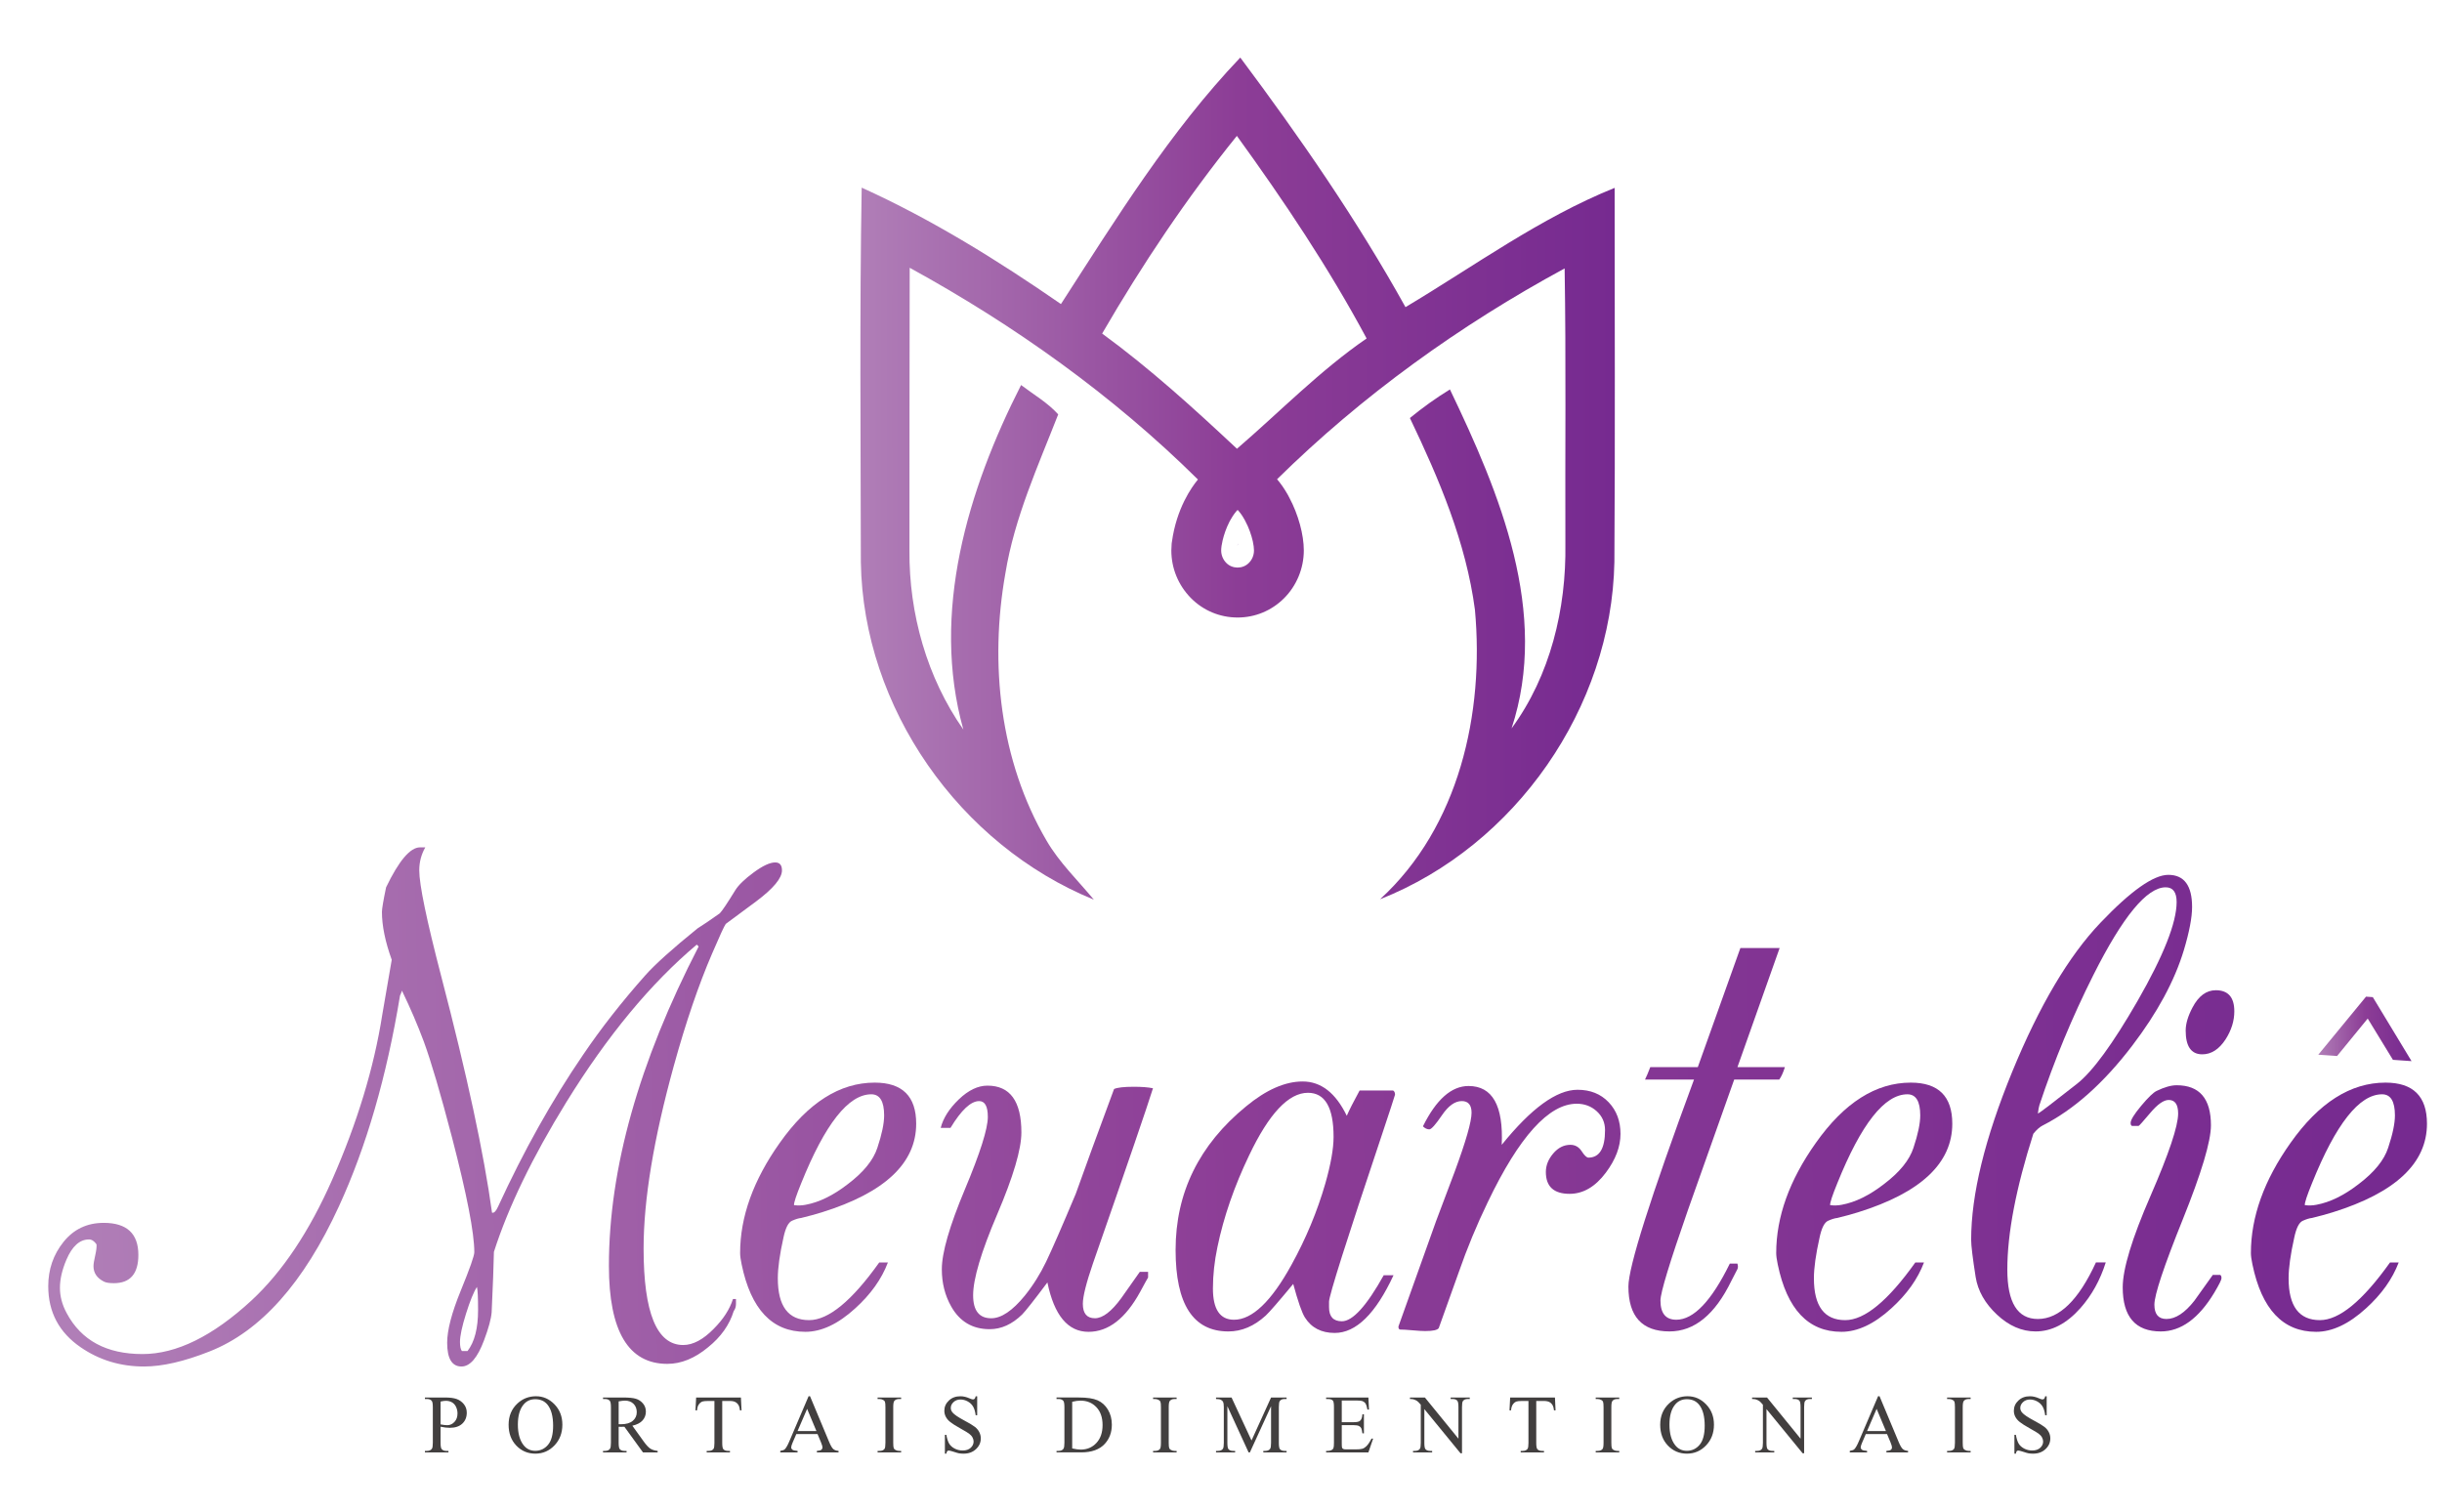
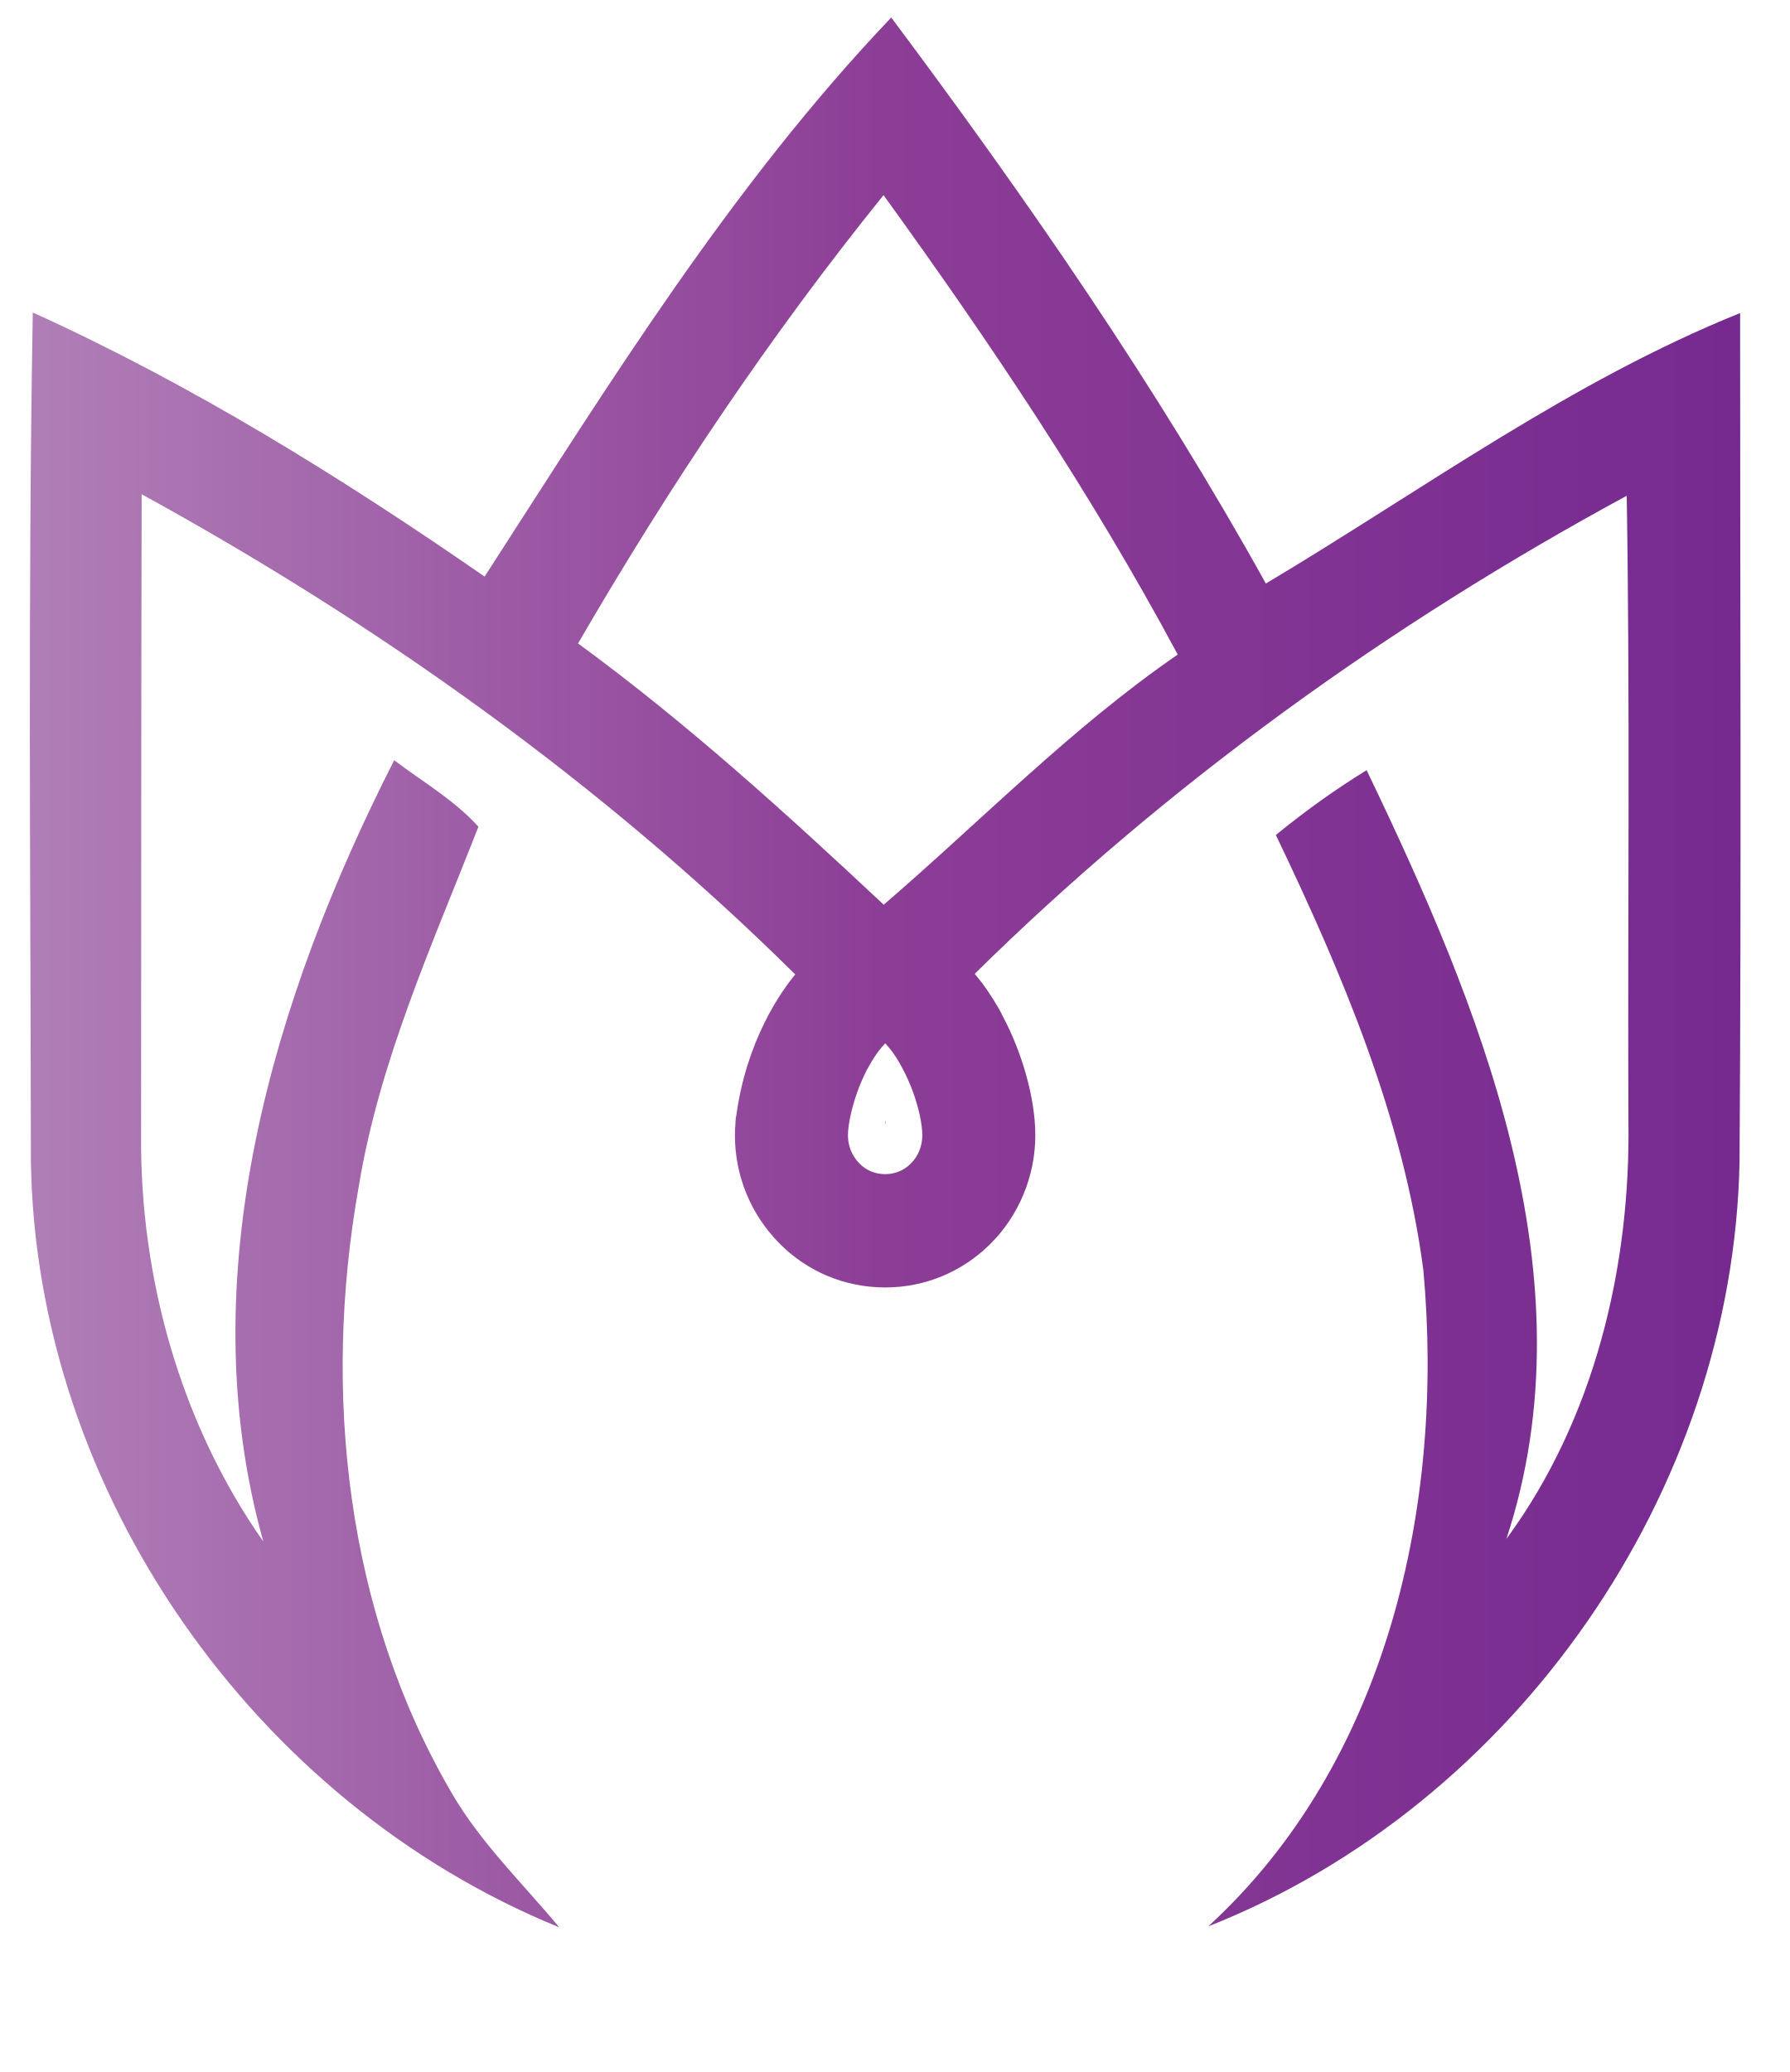
- <svg xmlns="http://www.w3.org/2000/svg" version="1.1" id="Layer_1" x="0px" y="0px" viewBox="125 85 294 182" xml:space="preserve">
+ <svg xmlns="http://www.w3.org/2000/svg" version="1.1" id="Layer_1" x="0px" y="0px" viewBox="0 0 95 110" xml:space="preserve">
+   <defs>
+     <linearGradient y2="0.5" x2="1" y1="0.5" x1="0" id="SVGID_1_">
+       <stop stop-color="#B07EB7" offset="0" />
+       <stop stop-color="#8C3D96" offset="0.5" />
+       <stop stop-color="#762A90" offset="1" />
+     </linearGradient>
+     <linearGradient y2="0.5" x2="1" y1="0.5" x1="-0" id="SVGID_2_">
+       <stop stop-color="#B07EB7" offset="0" />
+       <stop stop-color="#8C3D96" offset="0.5" />
+       <stop stop-color="#762A90" offset="1" />
+     </linearGradient>
+   </defs>
  <g>
-     <linearGradient id="SVGID_1_" gradientUnits="userSpaceOnUse" x1="228.585" y1="142.625" x2="319.414" y2="142.625">
-       <stop offset="0" style="stop-color:#B07EB7" />
-       <stop offset="0.5" style="stop-color:#8C3D96" />
-       <stop offset="1" style="stop-color:#762A90" />
-     </linearGradient>
-     <path fill="url(#SVGID_1_)" d="M319.391,107.62c-9.01,3.63-16.899,9.42-25.18,14.36c-5.84-10.52-12.7-20.43-19.89-30.05   c-8.47,8.89-14.96,19.41-21.59,29.68c-7.62-5.27-15.54-10.19-23.99-14.02c-0.26,15.02-0.12,30.06-0.1,45.09   c0.27,17.53,11.86,34.04,28.05,40.639c-1.94-2.339-4.16-4.47-5.69-7.1c-5.64-9.62-6.89-21.33-4.96-32.19   c1.09-6.69,3.92-12.89,6.36-19.14c-1.28-1.42-2.96-2.38-4.47-3.53c-6.42,12.6-10.89,27.43-6.95,41.48   c-4.38-6.24-6.55-13.97-6.49-21.57c0.01-11.35,0-22.69,0.03-34.03c12.6,6.91,24.46,15.36,34.7,25.49c0,0.01,0,0.01-0.01,0.02   c-0.73,0.88-2.57,3.45-3.12,7.49c-0.02,0.06-0.03,0.13-0.03,0.19c-0.01,0.07-0.01,0.13-0.01,0.19c-0.02,0.22-0.03,0.44-0.03,0.65   c0,2.15,0.83,4.17,2.33,5.71c1.5,1.53,3.51,2.37,5.65,2.37c2.101,0,4.08-0.82,5.57-2.3c1.53-1.51,2.399-3.62,2.399-5.78   c0-1.89-0.66-4.32-1.739-6.34c-0.061-0.13-0.13-0.26-0.2-0.38c-0.391-0.69-0.82-1.31-1.28-1.85   c10.22-10.07,22.01-18.55,34.62-25.38c0.181,11.07,0.05,22.13,0.09,33.19c0.12,7.79-1.82,15.85-6.479,22.19   c4.59-13.93-1.421-28.32-7.421-40.81c-1.68,1.03-3.289,2.19-4.819,3.44c3.51,7.33,6.76,14.97,7.83,23.09   c1.14,12.45-1.9,26.13-11.421,34.85c16.311-6.439,27.881-23.08,28.21-40.609C319.461,137.65,319.391,122.63,319.391,107.62z    M275.341,152.79c-0.73,0.73-1.98,0.73-2.71-0.02c-0.39-0.4-0.61-0.93-0.61-1.5c0-0.3,0.06-0.72,0.17-1.19   c0.16-0.69,0.44-1.51,0.83-2.27l0.14-0.25c0.33-0.59,0.63-0.96,0.84-1.17c0.2,0.21,0.5,0.57,0.82,1.15l0.09,0.17   c0.449,0.82,0.75,1.72,0.92,2.47c0.09,0.43,0.14,0.8,0.14,1.09C275.971,151.85,275.751,152.39,275.341,152.79z M273.921,139.03   c-5.19-4.86-10.47-9.66-16.23-13.87c4.82-8.31,10.18-16.32,16.22-23.8c5.66,7.82,11.06,15.88,15.62,24.39   C283.891,129.63,279.081,134.59,273.921,139.03z" />
-   </g>
-   <linearGradient id="SVGID_2_" gradientUnits="userSpaceOnUse" x1="273.98" y1="150.56" x2="274.02" y2="150.56">
-     <stop offset="0" style="stop-color:#B07EB7" />
-     <stop offset="0.5" style="stop-color:#8C3D96" />
-     <stop offset="1" style="stop-color:#762A90" />
-   </linearGradient>
-   <path fill="url(#SVGID_2_)" d="M274.02,150.43c-0.01,0.07-0.01,0.13-0.01,0.19l-0.03,0.07C273.99,150.6,274,150.52,274.02,150.43z" />
-   <g>
-     <g>
-       <linearGradient id="SVGID_3_" gradientUnits="userSpaceOnUse" x1="133.707" y1="219.337" x2="412.707" y2="213.337">
-         <stop offset="0" style="stop-color:#B07EB7" />
-         <stop offset="0.5" style="stop-color:#8C3D96" />
-         <stop offset="1" style="stop-color:#762A90" />
-       </linearGradient>
-       <path fill="url(#SVGID_3_)" d="M219.143,189.79c0,0.938-1.029,2.179-3.086,3.722c-0.817,0.606-2.043,1.514-3.677,2.724    c-0.182,0.242-0.727,1.423-1.634,3.541c-1.634,3.783-3.178,8.307-4.63,13.572c-2.422,8.776-3.632,16.1-3.632,21.97    c0,7.747,1.589,11.621,4.767,11.621c1.18,0,2.406-0.651,3.677-1.952c1.149-1.149,1.921-2.345,2.315-3.586h0.363v0.591    c0,0.332-0.091,0.62-0.272,0.861c-0.515,1.665-1.543,3.117-3.087,4.358c-1.604,1.331-3.238,1.997-4.902,1.997    c-4.691,0-7.036-3.934-7.036-11.803c0-11.68,3.601-24.496,10.803-38.447l-0.227-0.227c-5.538,4.66-10.773,10.985-15.706,18.974    c-4.085,6.628-6.991,12.636-8.715,18.021c-0.031,1.604-0.122,4.024-0.272,7.263c-0.061,0.787-0.363,1.906-0.908,3.358    c-0.787,2.119-1.695,3.179-2.723,3.179c-1.15,0-1.725-0.954-1.725-2.86c0-1.513,0.545-3.602,1.634-6.265    c1.089-2.662,1.634-4.205,1.634-4.63c0-2.329-0.893-6.929-2.678-13.8c-1.393-5.325-2.527-9.184-3.405-11.575    c-0.757-2.026-1.634-4.069-2.633-6.128c-0.03,0.152-0.106,0.349-0.227,0.591c-1.604,9.745-4.055,18.202-7.354,25.375    c-4.237,9.229-9.427,15.055-15.57,17.476c-3.057,1.21-5.689,1.816-7.898,1.816c-2.845,0-5.387-0.772-7.626-2.315    c-2.603-1.786-3.904-4.236-3.904-7.354c0-2.026,0.613-3.805,1.839-5.333c1.226-1.527,2.837-2.293,4.834-2.293    c2.784,0,4.176,1.287,4.176,3.858c0,2.271-0.984,3.405-2.951,3.405c-0.544,0-0.938-0.061-1.18-0.182    c-0.848-0.424-1.271-1.044-1.271-1.861c0-0.272,0.068-0.704,0.205-1.293c0.136-0.591,0.188-1.037,0.159-1.34    c-0.272-0.393-0.575-0.59-0.908-0.59c-1.12,0-2.028,0.819-2.724,2.459c-0.515,1.215-0.772,2.339-0.772,3.37    c0,1.032,0.272,2.05,0.817,3.052c1.754,3.279,4.796,4.918,9.124,4.918c4.085,0,8.458-2.15,13.119-6.45    c3.722-3.452,6.96-8.298,9.714-14.537c3.026-6.873,5.039-13.506,6.037-19.896c0.211-1.241,0.59-3.438,1.135-6.587    c-0.787-2.181-1.18-4.103-1.18-5.769c0-0.363,0.166-1.347,0.5-2.953c1.543-3.21,2.905-4.814,4.085-4.814h0.635    c-0.484,0.848-0.726,1.77-0.726,2.769c0,1.725,0.877,5.962,2.633,12.71c3.116,11.923,5.159,21.426,6.128,28.506    c0.242,0.062,0.483-0.182,0.726-0.726c3.087-6.719,6.491-12.801,10.213-18.248c2.148-3.177,4.645-6.37,7.49-9.577    c1.18-1.332,3.283-3.224,6.31-5.675c0.636-0.394,1.528-0.999,2.678-1.815c0.272-0.272,0.893-1.195,1.861-2.77    c0.393-0.635,1.135-1.354,2.224-2.155s1.952-1.204,2.587-1.204C218.871,188.836,219.143,189.154,219.143,189.79z M182.557,242.718    c0-1.482-0.045-2.406-0.136-2.77c-0.394,0.606-0.833,1.68-1.316,3.224c-0.484,1.543-0.726,2.679-0.726,3.404    c0,0.514,0.075,0.877,0.227,1.089h0.681C182.132,246.576,182.557,244.927,182.557,242.718z" />
-       <linearGradient id="SVGID_4_" gradientUnits="userSpaceOnUse" x1="133.984" y1="232.33" x2="412.99" y2="226.33">
-         <stop offset="0" style="stop-color:#B07EB7" />
-         <stop offset="0.5" style="stop-color:#8C3D96" />
-         <stop offset="1" style="stop-color:#762A90" />
-       </linearGradient>
-       <path fill="url(#SVGID_4_)" d="M235.303,220.294c0,4.751-3.783,8.307-11.348,10.667c-0.787,0.242-1.619,0.47-2.497,0.682    c-0.303,0.03-0.674,0.144-1.112,0.34c-0.439,0.197-0.78,0.87-1.021,2.02c-0.454,2.028-0.681,3.662-0.681,4.903    c0,3.358,1.255,5.038,3.768,5.038c2.33,0,5.145-2.315,8.443-6.945h1.044c-0.757,1.998-2.073,3.844-3.949,5.538    c-2.058,1.877-4.056,2.814-5.992,2.814c-3.995,0-6.552-2.708-7.671-8.125c-0.122-0.574-0.182-1.028-0.182-1.362    c0-4.357,1.589-8.775,4.766-13.254c3.419-4.842,7.232-7.263,11.439-7.263C233.638,215.347,235.303,216.996,235.303,220.294z     M231.444,219.295c0-1.694-0.515-2.542-1.543-2.542c-2.754,0-5.569,3.571-8.443,10.713c-0.605,1.482-0.893,2.36-0.862,2.633    c0.484,0.062,0.953,0.045,1.407-0.046c1.634-0.302,3.329-1.134,5.084-2.496c1.876-1.422,3.056-2.875,3.541-4.358    C231.172,221.564,231.444,220.265,231.444,219.295z" />
-       <linearGradient id="SVGID_5_" gradientUnits="userSpaceOnUse" x1="134.003" y1="233.024" x2="412.997" y2="227.024">
-         <stop offset="0" style="stop-color:#B07EB7" />
-         <stop offset="0.5" style="stop-color:#8C3D96" />
-         <stop offset="1" style="stop-color:#762A90" />
-       </linearGradient>
-       <path fill="url(#SVGID_5_)" d="M263.81,216.027c-0.696,2.239-3.102,9.26-7.217,21.062c-0.817,2.377-1.226,4.007-1.226,4.891    c0,1.158,0.484,1.736,1.453,1.736c0.938,0,1.997-0.809,3.177-2.426c0.302-0.426,1.044-1.479,2.225-3.157h0.999v0.682    c-0.031,0.03-0.348,0.605-0.954,1.725c-1.755,3.208-3.828,4.812-6.219,4.812c-2.481,0-4.13-1.981-4.948-5.946    c-1.634,2.179-2.648,3.465-3.041,3.858c-1.211,1.181-2.512,1.77-3.904,1.77c-2.059,0-3.602-0.907-4.63-2.723    c-0.757-1.332-1.135-2.829-1.135-4.494c0-1.997,0.923-5.197,2.769-9.601c1.846-4.403,2.769-7.315,2.769-8.738    c0-1.271-0.348-1.906-1.044-1.906c-0.999,0-2.149,1.074-3.45,3.223h-1.18c0.302-1.18,1.029-2.321,2.179-3.428    c1.149-1.104,2.299-1.656,3.45-1.656c2.724,0,4.085,1.877,4.085,5.629c0,2.027-0.969,5.311-2.905,9.85    c-1.937,4.54-2.905,7.793-2.905,9.76c0,1.847,0.727,2.769,2.18,2.769c1.211,0,2.559-0.906,4.042-2.722    c0.999-1.241,1.854-2.604,2.566-4.085c0.711-1.482,1.9-4.206,3.565-8.17c1.056-2.967,2.593-7.175,4.614-12.625    c0.395-0.179,1.183-0.27,2.365-0.27C262.46,215.845,263.234,215.906,263.81,216.027z" />
-       <linearGradient id="SVGID_6_" gradientUnits="userSpaceOnUse" x1="134.01" y1="233.568" x2="413.015" y2="227.568">
-         <stop offset="0" style="stop-color:#B07EB7" />
-         <stop offset="0.5" style="stop-color:#8C3D96" />
-         <stop offset="1" style="stop-color:#762A90" />
-       </linearGradient>
-       <path fill="url(#SVGID_6_)" d="M292.952,216.798c-0.121,0.425-0.667,2.089-1.634,4.993c-4.208,12.56-6.311,19.202-6.311,19.928    v0.682c0,1.119,0.515,1.68,1.544,1.68c1.301,0,2.979-1.846,5.038-5.539h1.18c-2.148,4.631-4.509,6.945-7.08,6.945    c-1.604,0-2.8-0.619-3.586-1.86c-0.364-0.574-0.833-1.922-1.408-4.041c-1.755,2.119-2.859,3.391-3.313,3.813    c-1.393,1.271-2.89,1.907-4.494,1.907c-4.237,0-6.355-3.269-6.355-9.805c0-6.9,2.829-12.665,8.488-17.295    c2.421-1.997,4.69-2.996,6.81-2.996c2.208,0,3.979,1.378,5.311,4.13c0.302-0.695,0.817-1.709,1.544-3.041h4.039    C292.876,216.39,292.952,216.557,292.952,216.798z M285.553,221.882c0-3.54-1.029-5.31-3.087-5.31c-2.33,0-4.69,2.512-7.081,7.534    c-1.786,3.723-3.057,7.399-3.813,11.03c-0.363,1.726-0.544,3.391-0.544,4.994c0,2.512,0.847,3.767,2.542,3.767    c2.179,0,4.479-2.193,6.899-6.582c1.755-3.177,3.116-6.445,4.086-9.805C285.219,225.182,285.553,223.306,285.553,221.882z" />
-       <linearGradient id="SVGID_7_" gradientUnits="userSpaceOnUse" x1="134.023" y1="234.06" x2="413.024" y2="228.06">
-         <stop offset="0" style="stop-color:#B07EB7" />
-         <stop offset="0.5" style="stop-color:#8C3D96" />
-         <stop offset="1" style="stop-color:#762A90" />
-       </linearGradient>
-       <path fill="url(#SVGID_7_)" d="M320.097,221.52c0,1.543-0.59,3.103-1.77,4.675c-1.271,1.695-2.724,2.542-4.358,2.542    c-1.906,0-2.859-0.877-2.859-2.633c0-0.786,0.295-1.527,0.885-2.224c0.591-0.695,1.278-1.044,2.065-1.044    c0.575,0,1.028,0.258,1.362,0.771c0.332,0.516,0.604,0.771,0.816,0.771c1.331,0,1.997-1.104,1.997-3.313    c0-0.908-0.333-1.664-0.998-2.27c-0.666-0.605-1.469-0.907-2.406-0.907c-3.358,0-6.931,3.948-10.712,11.847    c-1.333,2.754-2.497,5.568-3.496,8.443l-2.405,6.718c-0.152,0.243-0.696,0.363-1.634,0.363c-0.334,0-0.84-0.029-1.521-0.091    c-0.682-0.06-1.188-0.091-1.521-0.091c-0.121-0.03-0.182-0.151-0.182-0.363l4.54-12.71c0.482-1.301,1.225-3.269,2.224-5.901    c1.361-3.691,2.042-6.066,2.042-7.126c0-0.938-0.394-1.407-1.18-1.407c-0.817,0-1.611,0.567-2.383,1.702    c-0.772,1.135-1.279,1.702-1.521,1.702c-0.271,0-0.529-0.121-0.771-0.363c1.604-3.238,3.435-4.856,5.493-4.856    c2.874,0,4.206,2.359,3.994,7.081c3.571-4.418,6.612-6.627,9.124-6.627c1.543,0,2.792,0.498,3.745,1.497    S320.097,219.977,320.097,221.52z" />
-       <linearGradient id="SVGID_8_" gradientUnits="userSpaceOnUse" x1="133.86" y1="226.448" x2="412.859" y2="220.448">
-         <stop offset="0" style="stop-color:#B07EB7" />
-         <stop offset="0.5" style="stop-color:#8C3D96" />
-         <stop offset="1" style="stop-color:#762A90" />
-       </linearGradient>
-       <path fill="url(#SVGID_8_)" d="M339.889,213.485c-0.213,0.675-0.44,1.175-0.684,1.497h-5.42l-5.549,15.649    c-2.219,6.361-3.328,10.011-3.328,10.949c0,1.545,0.636,2.316,1.906,2.316c2.088,0,4.237-2.254,6.446-6.763h0.908    c0.091,0.271,0.091,0.499,0,0.681c-0.152,0.272-0.394,0.741-0.727,1.407c-1.968,4.056-4.448,6.083-7.444,6.083    c-3.299,0-4.948-1.801-4.948-5.402c0-2.36,2.633-10.667,7.898-24.921h-5.9c0.181-0.363,0.393-0.862,0.635-1.497h5.72l5.129-14.345    h4.726l-5.081,14.345H339.889z" />
-       <linearGradient id="SVGID_9_" gradientUnits="userSpaceOnUse" x1="134.039" y1="235.011" x2="413.045" y2="229.011">
-         <stop offset="0" style="stop-color:#B07EB7" />
-         <stop offset="0.5" style="stop-color:#8C3D96" />
-         <stop offset="1" style="stop-color:#762A90" />
-       </linearGradient>
-       <path fill="url(#SVGID_9_)" d="M360.042,220.294c0,4.751-3.783,8.307-11.349,10.667c-0.787,0.242-1.619,0.47-2.496,0.682    c-0.303,0.03-0.674,0.144-1.112,0.34c-0.438,0.197-0.779,0.87-1.021,2.02c-0.454,2.028-0.682,3.662-0.682,4.903    c0,3.358,1.256,5.038,3.768,5.038c2.33,0,5.145-2.315,8.443-6.945h1.044c-0.757,1.998-2.073,3.844-3.949,5.538    c-2.058,1.877-4.056,2.814-5.991,2.814c-3.995,0-6.553-2.708-7.672-8.125c-0.122-0.574-0.182-1.028-0.182-1.362    c0-4.357,1.589-8.775,4.767-13.254c3.419-4.842,7.231-7.263,11.438-7.263C358.377,215.347,360.042,216.996,360.042,220.294z     M356.184,219.295c0-1.694-0.515-2.542-1.543-2.542c-2.755,0-5.568,3.571-8.443,10.713c-0.605,1.482-0.893,2.36-0.862,2.633    c0.483,0.062,0.953,0.045,1.407-0.046c1.634-0.302,3.328-1.134,5.084-2.496c1.876-1.422,3.056-2.875,3.541-4.358    C355.911,221.564,356.184,220.265,356.184,219.295z" />
-       <linearGradient id="SVGID_10_" gradientUnits="userSpaceOnUse" x1="133.792" y1="223.074" x2="412.788" y2="217.074">
-         <stop offset="0" style="stop-color:#B07EB7" />
-         <stop offset="0.5" style="stop-color:#8C3D96" />
-         <stop offset="1" style="stop-color:#762A90" />
-       </linearGradient>
-       <path fill="url(#SVGID_10_)" d="M388.912,194.196c0,1.272-0.334,3.014-0.998,5.225c-1.12,3.695-3.194,7.527-6.22,11.494    c-3.42,4.482-7.006,7.678-10.758,9.586c-0.363,0.182-0.742,0.515-1.135,0.999c-2.088,6.543-3.133,11.994-3.133,16.356    c0,3.967,1.226,5.95,3.678,5.95c2.572,0,4.902-2.269,6.99-6.809h1.181c-0.666,2.119-1.68,3.949-3.041,5.492    c-1.666,1.878-3.466,2.815-5.402,2.815c-1.664,0-3.216-0.674-4.652-2.021c-1.438-1.346-2.293-2.852-2.565-4.517    c-0.362-2.3-0.544-3.797-0.544-4.493c0-5.448,1.648-12.195,4.947-20.245c3.268-7.96,6.809-13.937,10.622-17.931    c3.661-3.843,6.385-5.765,8.17-5.765C387.959,190.335,388.912,191.622,388.912,194.196z M387.051,193.603    c0-1.18-0.439-1.771-1.316-1.771c-2.27,0-5.174,3.526-8.716,10.577c-2.541,5.055-4.705,10.274-6.491,15.66    c-0.061,0.182-0.121,0.516-0.181,0.999c0.151-0.029,1.725-1.226,4.721-3.587c1.876-1.481,4.297-4.796,7.263-9.94    C385.478,200.064,387.051,196.085,387.051,193.603z" />
-       <linearGradient id="SVGID_11_" gradientUnits="userSpaceOnUse" x1="133.95" y1="230.238" x2="412.94" y2="224.238">
-         <stop offset="0" style="stop-color:#B07EB7" />
-         <stop offset="0.5" style="stop-color:#8C3D96" />
-         <stop offset="1" style="stop-color:#762A90" />
-       </linearGradient>
-       <path fill="url(#SVGID_11_)" d="M392.452,238.905c0,0.181-0.287,0.756-0.862,1.725c-1.876,3.117-4.024,4.676-6.445,4.676    c-3.057,0-4.584-1.771-4.584-5.312c0-2.209,1.111-5.871,3.336-10.984c2.225-5.114,3.336-8.429,3.336-9.941    c0-1.09-0.379-1.634-1.135-1.634c-0.605,0-1.347,0.521-2.225,1.565c-0.877,1.044-1.346,1.565-1.407,1.565h-0.771    c-0.121-0.029-0.181-0.15-0.181-0.362c0-0.363,0.423-1.051,1.271-2.065c0.847-1.014,1.468-1.611,1.861-1.793    c0.938-0.454,1.74-0.681,2.406-0.681c2.753,0,4.13,1.605,4.13,4.818c0,1.941-1.135,5.73-3.404,11.367    c-2.27,5.639-3.404,9.048-3.404,10.23c0,1.151,0.483,1.727,1.453,1.727c1.089,0,2.208-0.731,3.358-2.196    c0.272-0.366,1.014-1.404,2.224-3.114h0.863C392.393,238.527,392.452,238.663,392.452,238.905z M393.996,206.767    c0,1.15-0.349,2.27-1.044,3.359c-0.787,1.21-1.725,1.815-2.814,1.815c-1.332,0-1.997-0.953-1.997-2.86    c0-0.816,0.272-1.739,0.816-2.769c0.727-1.391,1.664-2.088,2.815-2.088C393.254,204.225,393.996,205.072,393.996,206.767z" />
-       <linearGradient id="SVGID_12_" gradientUnits="userSpaceOnUse" x1="134.065" y1="236.239" x2="413.071" y2="230.239">
-         <stop offset="0" style="stop-color:#B07EB7" />
-         <stop offset="0.5" style="stop-color:#8C3D96" />
-         <stop offset="1" style="stop-color:#762A90" />
-       </linearGradient>
-       <path fill="url(#SVGID_12_)" d="M417.191,220.294c0,4.751-3.783,8.307-11.348,10.667c-0.787,0.242-1.62,0.47-2.497,0.682    c-0.303,0.03-0.674,0.144-1.111,0.34c-0.44,0.197-0.78,0.87-1.022,2.02c-0.453,2.028-0.681,3.662-0.681,4.903    c0,3.358,1.255,5.038,3.768,5.038c2.33,0,5.145-2.315,8.443-6.945h1.044c-0.757,1.998-2.073,3.844-3.949,5.538    c-2.059,1.877-4.056,2.814-5.992,2.814c-3.994,0-6.552-2.708-7.671-8.125c-0.122-0.574-0.182-1.028-0.182-1.362    c0-4.357,1.589-8.775,4.767-13.254c3.419-4.842,7.232-7.263,11.438-7.263C415.527,215.347,417.191,216.996,417.191,220.294z     M413.333,219.295c0-1.694-0.515-2.542-1.543-2.542c-2.755,0-5.569,3.571-8.443,10.713c-0.605,1.482-0.894,2.36-0.862,2.633    c0.484,0.062,0.953,0.045,1.407-0.046c1.634-0.302,3.328-1.134,5.084-2.496c1.876-1.422,3.056-2.875,3.54-4.358    C413.061,221.564,413.333,220.265,413.333,219.295z" />
+     <g id="svg_1">
+       <path id="svg_2" d="m92.391,16.62c-9.01,3.63 -16.899,9.42 -25.18,14.36c-5.84,-10.52 -12.7,-20.43 -19.89,-30.05c-8.47,8.89 -14.96,19.41 -21.59,29.68c-7.62,-5.27 -15.54,-10.19 -23.99,-14.02c-0.26,15.02 -0.12,30.06 -0.1,45.09c0.27,17.53 11.86,34.04 28.05,40.639c-1.94,-2.339 -4.16,-4.47 -5.69,-7.1c-5.64,-9.62 -6.89,-21.33 -4.96,-32.19c1.09,-6.69 3.92,-12.89 6.36,-19.14c-1.28,-1.42 -2.96,-2.38 -4.47,-3.53c-6.42,12.6 -10.89,27.43 -6.95,41.48c-4.38,-6.24 -6.55,-13.97 -6.49,-21.57c0.01,-11.35 0,-22.69 0.03,-34.03c12.6,6.91 24.46,15.36 34.7,25.49c0,0.01 0,0.01 -0.01,0.02c-0.73,0.88 -2.57,3.45 -3.12,7.49c-0.02,0.06 -0.03,0.13 -0.03,0.19c-0.01,0.07 -0.01,0.13 -0.01,0.19c-0.02,0.22 -0.03,0.44 -0.03,0.65c0,2.15 0.83,4.17 2.33,5.71c1.5,1.53 3.51,2.37 5.65,2.37c2.101,0 4.08,-0.82 5.57,-2.3c1.53,-1.51 2.399,-3.62 2.399,-5.78c0,-1.89 -0.66,-4.32 -1.739,-6.34c-0.061,-0.13 -0.13,-0.26 -0.2,-0.38c-0.391,-0.69 -0.82,-1.31 -1.28,-1.85c10.22,-10.07 22.01,-18.55 34.62,-25.38c0.181,11.07 0.05,22.13 0.09,33.19c0.12,7.79 -1.82,15.85 -6.479,22.19c4.59,-13.93 -1.421,-28.32 -7.421,-40.81c-1.68,1.03 -3.289,2.19 -4.819,3.44c3.51,7.33 6.76,14.97 7.83,23.09c1.14,12.45 -1.9,26.13 -11.421,34.85c16.311,-6.439 27.881,-23.08 28.21,-40.609c0.1,-15.01 0.03,-30.03 0.03,-45.04zm-44.05,45.17c-0.73,0.73 -1.98,0.73 -2.71,-0.02c-0.39,-0.4 -0.61,-0.93 -0.61,-1.5c0,-0.3 0.06,-0.72 0.17,-1.19c0.16,-0.69 0.44,-1.51 0.83,-2.27l0.14,-0.25c0.33,-0.59 0.63,-0.96 0.84,-1.17c0.2,0.21 0.5,0.57 0.82,1.15l0.09,0.17c0.449,0.82 0.75,1.72 0.92,2.47c0.09,0.43 0.14,0.8 0.14,1.09c0,0.58 -0.22,1.12 -0.63,1.52zm-1.42,-13.76c-5.19,-4.86 -10.47,-9.66 -16.23,-13.87c4.82,-8.31 10.18,-16.32 16.22,-23.8c5.66,7.82 11.06,15.88 15.62,24.39c-5.64,3.88 -10.45,8.84 -15.61,13.28z" fill="url(#SVGID_1_)" />
    </g>
-     <g>
-       <g>
-         <path fill="#423F3F" d="M178.041,256.776v1.924c0,0.416,0.045,0.675,0.139,0.775c0.12,0.141,0.306,0.212,0.556,0.212h0.255v0.182     h-2.833v-0.182h0.248c0.282,0,0.482-0.091,0.6-0.272c0.068-0.101,0.103-0.339,0.103-0.715v-4.267     c0-0.415-0.044-0.674-0.134-0.774c-0.129-0.146-0.318-0.219-0.568-0.219h-0.248v-0.181h2.421c0.593,0,1.06,0.062,1.402,0.184     c0.34,0.124,0.628,0.329,0.862,0.618s0.352,0.631,0.352,1.026c0,0.54-0.178,0.979-0.534,1.315     c-0.354,0.337-0.857,0.506-1.507,0.506c-0.161,0-0.334-0.012-0.52-0.033C178.447,256.854,178.25,256.82,178.041,256.776z      M178.041,256.498c0.172,0.032,0.327,0.057,0.459,0.072c0.134,0.017,0.247,0.024,0.339,0.024c0.339,0,0.63-0.132,0.874-0.394     c0.245-0.262,0.367-0.601,0.367-1.017c0-0.282-0.059-0.548-0.175-0.794c-0.117-0.246-0.283-0.43-0.496-0.551     c-0.214-0.121-0.457-0.181-0.727-0.181c-0.166,0-0.38,0.029-0.641,0.09V256.498z" />
-         <path fill="#423F3F" d="M189.533,253.108c0.855,0,1.598,0.326,2.228,0.977c0.629,0.652,0.944,1.467,0.944,2.442     c0,1.006-0.318,1.838-0.951,2.5c-0.634,0.662-1.4,0.992-2.3,0.992c-0.909,0-1.672-0.322-2.292-0.968s-0.929-1.483-0.929-2.512     c0-1.05,0.357-1.905,1.071-2.566C187.927,253.397,188.669,253.108,189.533,253.108z M189.442,253.466     c-0.593,0-1.067,0.22-1.422,0.659c-0.447,0.544-0.672,1.344-0.672,2.397c0,1.076,0.232,1.905,0.696,2.487     c0.352,0.443,0.816,0.666,1.398,0.666c0.622,0,1.135-0.242,1.541-0.727c0.405-0.484,0.609-1.247,0.609-2.288     c0-1.134-0.225-1.978-0.671-2.53C190.563,253.687,190.072,253.466,189.442,253.466z" />
-         <path fill="#423F3F" d="M204.173,259.869h-1.762l-2.238-3.088c-0.166,0.004-0.301,0.007-0.407,0.007     c-0.04,0-0.084-0.001-0.132-0.003c-0.049-0.002-0.1-0.004-0.152-0.004v1.919c0,0.416,0.045,0.675,0.134,0.775     c0.124,0.141,0.311,0.212,0.557,0.212h0.26v0.182h-2.833v-0.182h0.248c0.278,0,0.478-0.091,0.599-0.272     c0.068-0.101,0.104-0.339,0.104-0.715v-4.267c0-0.415-0.045-0.674-0.134-0.774c-0.129-0.146-0.318-0.219-0.568-0.219h-0.248     v-0.181h2.409c0.702,0,1.219,0.051,1.553,0.154c0.333,0.103,0.616,0.291,0.847,0.565c0.233,0.275,0.349,0.602,0.349,0.98     c0,0.408-0.133,0.761-0.397,1.06c-0.263,0.299-0.674,0.511-1.231,0.636l1.361,1.894c0.315,0.437,0.585,0.727,0.809,0.869     c0.224,0.143,0.516,0.233,0.875,0.27V259.869z M199.482,256.473c0.061,0,0.114,0.002,0.16,0.004     c0.046,0.001,0.084,0.002,0.113,0.002c0.629,0,1.104-0.137,1.425-0.41c0.321-0.274,0.482-0.622,0.482-1.041     c0-0.413-0.13-0.747-0.387-1.005c-0.26-0.259-0.603-0.388-1.03-0.388c-0.186,0-0.439,0.03-0.763,0.091V256.473z" />
-         <path fill="#423F3F" d="M214.202,253.26l0.073,1.549h-0.188c-0.031-0.271-0.08-0.464-0.145-0.581     c-0.1-0.189-0.235-0.329-0.402-0.417c-0.167-0.09-0.386-0.134-0.656-0.134h-0.932v5.048c0,0.403,0.044,0.655,0.133,0.757     c0.121,0.137,0.31,0.206,0.569,0.206h0.229v0.182h-2.803v-0.182h0.237c0.279,0,0.476-0.085,0.593-0.254     c0.068-0.102,0.102-0.337,0.102-0.709v-5.048h-0.792c-0.306,0-0.524,0.022-0.654,0.067c-0.169,0.061-0.314,0.179-0.436,0.354     c-0.122,0.175-0.191,0.413-0.211,0.711h-0.188l0.079-1.549H214.202z" />
-         <path fill="#423F3F" d="M223.425,257.66h-2.554l-0.449,1.04c-0.112,0.255-0.168,0.446-0.168,0.576     c0,0.101,0.048,0.189,0.145,0.265c0.097,0.077,0.305,0.126,0.623,0.146v0.182h-2.082v-0.182c0.275-0.049,0.452-0.11,0.534-0.188     c0.165-0.157,0.348-0.474,0.55-0.951l2.324-5.44h0.175l2.3,5.502c0.182,0.438,0.348,0.725,0.5,0.856     c0.151,0.131,0.363,0.204,0.632,0.221v0.182h-2.608v-0.182c0.266-0.012,0.444-0.056,0.535-0.131     c0.091-0.074,0.136-0.166,0.136-0.274c0-0.142-0.064-0.366-0.194-0.672L223.425,257.66z M223.291,257.297l-1.119-2.67     l-1.151,2.67H223.291z" />
-         <path fill="#423F3F" d="M233.49,259.688v0.182h-2.833v-0.182h0.236c0.271,0,0.468-0.079,0.593-0.236     c0.078-0.104,0.114-0.354,0.114-0.751v-4.267c0-0.336-0.02-0.557-0.06-0.666c-0.032-0.081-0.1-0.149-0.2-0.206     c-0.145-0.08-0.295-0.121-0.448-0.121h-0.236v-0.181h2.833v0.181h-0.242c-0.266,0-0.462,0.081-0.587,0.243     c-0.081,0.101-0.121,0.351-0.121,0.75v4.267c0,0.335,0.021,0.556,0.061,0.66c0.032,0.081,0.102,0.151,0.207,0.212     c0.141,0.076,0.288,0.115,0.441,0.115H233.49z" />
-         <path fill="#423F3F" d="M242.647,253.108v2.288h-0.182c-0.057-0.44-0.161-0.79-0.312-1.048c-0.151-0.259-0.368-0.463-0.648-0.617     c-0.28-0.153-0.57-0.23-0.869-0.23c-0.335,0-0.614,0.104-0.835,0.31c-0.222,0.205-0.333,0.439-0.333,0.702     c0,0.201,0.07,0.385,0.211,0.551c0.202,0.246,0.68,0.571,1.435,0.975c0.618,0.33,1.039,0.585,1.265,0.763     c0.226,0.177,0.399,0.386,0.521,0.626c0.121,0.24,0.182,0.491,0.182,0.754c0,0.501-0.194,0.932-0.582,1.295     c-0.388,0.363-0.886,0.544-1.495,0.544c-0.193,0-0.375-0.014-0.545-0.042c-0.101-0.016-0.311-0.075-0.627-0.179     c-0.316-0.103-0.517-0.154-0.602-0.154c-0.082,0-0.145,0.024-0.191,0.073c-0.046,0.048-0.082,0.149-0.106,0.302h-0.175v-2.264     h0.175c0.085,0.472,0.199,0.826,0.342,1.063c0.144,0.236,0.363,0.433,0.658,0.588c0.293,0.154,0.617,0.232,0.968,0.232     c0.404,0,0.724-0.107,0.959-0.32c0.236-0.215,0.354-0.468,0.354-0.763c0-0.162-0.044-0.325-0.133-0.49     c-0.09-0.166-0.229-0.319-0.418-0.46c-0.125-0.098-0.47-0.304-1.034-0.621c-0.566-0.316-0.968-0.569-1.208-0.759     c-0.241-0.189-0.421-0.398-0.544-0.627c-0.124-0.228-0.186-0.477-0.186-0.747c0-0.476,0.183-0.887,0.546-1.229     c0.363-0.345,0.827-0.515,1.393-0.515c0.35,0,0.722,0.086,1.113,0.26c0.182,0.081,0.311,0.121,0.387,0.121     c0.081,0,0.149-0.024,0.203-0.075c0.055-0.051,0.098-0.153,0.131-0.306H242.647z" />
-       </g>
-       <path fill="#423F3F" d="M252.199,259.869v-0.182h0.248c0.278,0,0.476-0.089,0.593-0.266c0.073-0.11,0.108-0.35,0.108-0.722v-4.267    c0-0.415-0.044-0.674-0.133-0.774c-0.129-0.146-0.318-0.219-0.568-0.219h-0.248v-0.181h2.693c0.985,0,1.734,0.112,2.249,0.338    c0.515,0.227,0.929,0.601,1.244,1.123c0.315,0.523,0.473,1.127,0.473,1.813c0,0.916-0.281,1.682-0.842,2.3    c-0.625,0.689-1.58,1.035-2.862,1.035H252.199z M254.086,259.391c0.412,0.094,0.757,0.14,1.035,0.14    c0.755,0,1.38-0.266,1.876-0.796c0.497-0.531,0.745-1.248,0.745-2.152c0-0.916-0.248-1.635-0.745-2.16    c-0.496-0.524-1.135-0.787-1.912-0.787c-0.295,0-0.628,0.046-1,0.139V259.391z" />
-       <path fill="#423F3F" d="M266.657,259.688v0.182h-2.833v-0.182h0.235c0.271,0,0.469-0.079,0.594-0.236    c0.077-0.104,0.115-0.354,0.115-0.751v-4.267c0-0.336-0.02-0.557-0.061-0.666c-0.032-0.081-0.098-0.149-0.2-0.206    c-0.145-0.08-0.294-0.121-0.448-0.121h-0.235v-0.181h2.833v0.181h-0.243c-0.266,0-0.462,0.081-0.586,0.243    c-0.081,0.101-0.121,0.351-0.121,0.75v4.267c0,0.335,0.02,0.556,0.061,0.66c0.031,0.081,0.101,0.151,0.206,0.212    c0.141,0.076,0.288,0.115,0.441,0.115H266.657z" />
-       <path fill="#423F3F" d="M275.323,259.869l-2.555-5.563v4.418c0,0.403,0.045,0.655,0.134,0.757    c0.117,0.137,0.307,0.206,0.569,0.206h0.23v0.182h-2.3v-0.182h0.236c0.277,0,0.476-0.085,0.593-0.254    c0.073-0.102,0.109-0.337,0.109-0.709v-4.314c0-0.296-0.033-0.508-0.097-0.637c-0.045-0.093-0.128-0.171-0.252-0.235    c-0.123-0.065-0.319-0.098-0.589-0.098v-0.181h1.87l2.403,5.175l2.354-5.175h1.87v0.181h-0.23c-0.282,0-0.481,0.086-0.599,0.254    c-0.068,0.105-0.104,0.344-0.104,0.716v4.314c0,0.403,0.044,0.655,0.134,0.757c0.122,0.137,0.311,0.206,0.568,0.206h0.23v0.182    h-2.802v-0.182h0.229c0.283,0,0.479-0.085,0.593-0.254c0.073-0.102,0.109-0.337,0.109-0.709v-4.418l-2.549,5.563H275.323z" />
-       <path fill="#423F3F" d="M286.539,253.623v2.608h1.446c0.379,0,0.63-0.056,0.757-0.17c0.169-0.149,0.264-0.411,0.283-0.786h0.182    v2.299h-0.182c-0.044-0.322-0.09-0.527-0.139-0.617c-0.057-0.117-0.151-0.207-0.285-0.272c-0.133-0.063-0.338-0.096-0.616-0.096    h-1.446v2.179c0,0.295,0.011,0.473,0.035,0.535s0.07,0.112,0.137,0.148c0.066,0.037,0.19,0.055,0.372,0.055h1.119    c0.372,0,0.642-0.024,0.813-0.075c0.169-0.052,0.333-0.153,0.489-0.307c0.202-0.201,0.407-0.506,0.617-0.913h0.193l-0.568,1.658    h-5.091v-0.182h0.23c0.158,0,0.307-0.036,0.448-0.109c0.1-0.053,0.17-0.13,0.208-0.235c0.039-0.105,0.058-0.316,0.058-0.637    v-4.296c0-0.416-0.043-0.675-0.127-0.775c-0.116-0.129-0.313-0.194-0.587-0.194h-0.23v-0.181h5.091l0.072,1.452h-0.188    c-0.067-0.351-0.144-0.591-0.227-0.72c-0.083-0.13-0.205-0.229-0.366-0.298c-0.134-0.048-0.364-0.071-0.69-0.071H286.539z" />
-       <path fill="#423F3F" d="M294.75,253.26h1.798l4.038,4.956v-3.806c0-0.408-0.046-0.662-0.139-0.764    c-0.118-0.137-0.308-0.206-0.57-0.206h-0.229v-0.181h2.3v0.181h-0.23c-0.282,0-0.481,0.086-0.599,0.254    c-0.069,0.105-0.104,0.344-0.104,0.716v5.567h-0.176l-4.357-5.32v4.067c0,0.403,0.044,0.655,0.134,0.757    c0.12,0.137,0.311,0.206,0.568,0.206h0.236v0.182h-2.3v-0.182h0.224c0.286,0,0.486-0.085,0.599-0.254    c0.073-0.102,0.109-0.337,0.109-0.709v-4.594c-0.19-0.226-0.334-0.375-0.433-0.445c-0.1-0.07-0.245-0.138-0.438-0.203    c-0.094-0.027-0.236-0.042-0.431-0.042V253.26z" />
-       <path fill="#423F3F" d="M312.206,253.26l0.072,1.549h-0.188c-0.032-0.271-0.08-0.464-0.146-0.581    c-0.1-0.189-0.234-0.329-0.4-0.417c-0.17-0.09-0.388-0.134-0.658-0.134h-0.932v5.048c0,0.403,0.044,0.655,0.134,0.757    c0.121,0.137,0.31,0.206,0.568,0.206h0.229v0.182h-2.803v-0.182h0.236c0.279,0,0.478-0.085,0.594-0.254    c0.068-0.102,0.103-0.337,0.103-0.709v-5.048h-0.793c-0.307,0-0.524,0.022-0.653,0.067c-0.17,0.061-0.315,0.179-0.436,0.354    c-0.121,0.175-0.192,0.413-0.212,0.711h-0.188l0.079-1.549H312.206z" />
-       <path fill="#423F3F" d="M319.945,259.688v0.182h-2.832v-0.182h0.236c0.27,0,0.469-0.079,0.592-0.236    c0.078-0.104,0.116-0.354,0.116-0.751v-4.267c0-0.336-0.021-0.557-0.062-0.666c-0.031-0.081-0.098-0.149-0.199-0.206    c-0.145-0.08-0.295-0.121-0.447-0.121h-0.236v-0.181h2.832v0.181h-0.242c-0.266,0-0.461,0.081-0.587,0.243    c-0.081,0.101-0.121,0.351-0.121,0.75v4.267c0,0.335,0.021,0.556,0.061,0.66c0.032,0.081,0.102,0.151,0.206,0.212    c0.142,0.076,0.289,0.115,0.441,0.115H319.945z" />
-       <path fill="#423F3F" d="M328.177,253.108c0.854,0,1.598,0.326,2.227,0.977c0.63,0.652,0.945,1.467,0.945,2.442    c0,1.006-0.317,1.838-0.951,2.5c-0.633,0.662-1.4,0.992-2.3,0.992c-0.908,0-1.671-0.322-2.291-0.968    c-0.619-0.646-0.93-1.483-0.93-2.512c0-1.05,0.357-1.905,1.071-2.566C326.57,253.397,327.313,253.108,328.177,253.108z     M328.085,253.466c-0.592,0-1.066,0.22-1.422,0.659c-0.448,0.544-0.672,1.344-0.672,2.397c0,1.076,0.232,1.905,0.696,2.487    c0.352,0.443,0.817,0.666,1.397,0.666c0.622,0,1.135-0.242,1.541-0.727c0.405-0.484,0.609-1.247,0.609-2.288    c0-1.134-0.225-1.978-0.673-2.53C329.207,253.687,328.716,253.466,328.085,253.466z" />
-       <path fill="#423F3F" d="M335.939,253.26h1.8l4.036,4.956v-3.806c0-0.408-0.046-0.662-0.139-0.764    c-0.118-0.137-0.307-0.206-0.569-0.206h-0.229v-0.181h2.301v0.181h-0.231c-0.283,0-0.481,0.086-0.599,0.254    c-0.068,0.105-0.104,0.344-0.104,0.716v5.567h-0.176l-4.357-5.32v4.067c0,0.403,0.044,0.655,0.134,0.757    c0.121,0.137,0.31,0.206,0.568,0.206h0.236v0.182h-2.3v-0.182h0.224c0.286,0,0.487-0.085,0.599-0.254    c0.073-0.102,0.11-0.337,0.11-0.709v-4.594c-0.191-0.226-0.334-0.375-0.434-0.445s-0.245-0.138-0.439-0.203    c-0.092-0.027-0.234-0.042-0.431-0.042V253.26z" />
-       <path fill="#423F3F" d="M352.186,257.66h-2.555l-0.447,1.04c-0.113,0.255-0.17,0.446-0.17,0.576c0,0.101,0.049,0.189,0.145,0.265    c0.098,0.077,0.306,0.126,0.624,0.146v0.182h-2.083v-0.182c0.275-0.049,0.453-0.11,0.534-0.188    c0.164-0.157,0.348-0.474,0.55-0.951l2.324-5.44h0.176l2.301,5.502c0.182,0.438,0.348,0.725,0.499,0.856    c0.152,0.131,0.362,0.204,0.632,0.221v0.182h-2.608v-0.182c0.267-0.012,0.445-0.056,0.536-0.131    c0.091-0.074,0.135-0.166,0.135-0.274c0-0.142-0.063-0.366-0.192-0.672L352.186,257.66z M352.052,257.297l-1.119-2.67l-1.15,2.67    H352.052z" />
-       <path fill="#423F3F" d="M362.25,259.688v0.182h-2.833v-0.182h0.235c0.271,0,0.469-0.079,0.595-0.236    c0.076-0.104,0.114-0.354,0.114-0.751v-4.267c0-0.336-0.021-0.557-0.061-0.666c-0.032-0.081-0.099-0.149-0.199-0.206    c-0.146-0.08-0.295-0.121-0.449-0.121h-0.235v-0.181h2.833v0.181h-0.242c-0.266,0-0.463,0.081-0.588,0.243    c-0.08,0.101-0.121,0.351-0.121,0.75v4.267c0,0.335,0.021,0.556,0.062,0.66c0.032,0.081,0.101,0.151,0.206,0.212    c0.141,0.076,0.288,0.115,0.441,0.115H362.25z" />
-       <path fill="#423F3F" d="M371.407,253.108v2.288h-0.183c-0.056-0.44-0.16-0.79-0.311-1.048c-0.152-0.259-0.368-0.463-0.648-0.617    c-0.28-0.153-0.569-0.23-0.868-0.23c-0.336,0-0.613,0.104-0.836,0.31c-0.222,0.205-0.333,0.439-0.333,0.702    c0,0.201,0.072,0.385,0.212,0.551c0.202,0.246,0.681,0.571,1.435,0.975c0.618,0.33,1.04,0.585,1.266,0.763    c0.226,0.177,0.399,0.386,0.521,0.626s0.182,0.491,0.182,0.754c0,0.501-0.194,0.932-0.582,1.295s-0.886,0.544-1.494,0.544    c-0.193,0-0.376-0.014-0.545-0.042c-0.101-0.016-0.31-0.075-0.627-0.179c-0.316-0.103-0.518-0.154-0.602-0.154    c-0.081,0-0.146,0.024-0.191,0.073c-0.046,0.048-0.081,0.149-0.104,0.302h-0.177v-2.264h0.177c0.084,0.472,0.198,0.826,0.34,1.063    c0.145,0.236,0.363,0.433,0.658,0.588c0.294,0.154,0.617,0.232,0.968,0.232c0.403,0,0.724-0.107,0.96-0.32    c0.235-0.215,0.354-0.468,0.354-0.763c0-0.162-0.045-0.325-0.134-0.49c-0.09-0.166-0.228-0.319-0.418-0.46    c-0.125-0.098-0.47-0.304-1.035-0.621c-0.564-0.316-0.968-0.569-1.207-0.759c-0.24-0.189-0.422-0.398-0.545-0.627    c-0.123-0.228-0.185-0.477-0.185-0.747c0-0.476,0.182-0.887,0.545-1.229c0.362-0.345,0.827-0.515,1.392-0.515    c0.352,0,0.723,0.086,1.115,0.26c0.182,0.081,0.309,0.121,0.386,0.121c0.081,0,0.148-0.024,0.202-0.075    c0.056-0.051,0.098-0.153,0.131-0.306H371.407z" />
-     </g>
-     <linearGradient id="SVGID_13_" gradientUnits="userSpaceOnUse" x1="404.106" y1="208.877" x2="415.332" y2="208.877">
-       <stop offset="0" style="stop-color:#B07EB7" />
-       <stop offset="0.5" style="stop-color:#8C3D96" />
-       <stop offset="1" style="stop-color:#762A90" />
-     </linearGradient>
-     <polygon fill="url(#SVGID_13_)" points="410.669,205.053 409.853,204.997 404.105,211.988 406.368,212.143 410.056,207.633    413.092,212.604 415.332,212.758  " />
+     <path id="svg_3" d="m47.02,59.43c-0.01,0.07 -0.01,0.13 -0.01,0.19l-0.03,0.07c0.01,-0.09 0.02,-0.17 0.04,-0.26z" fill="url(#SVGID_2_)" />
  </g>
</svg>
